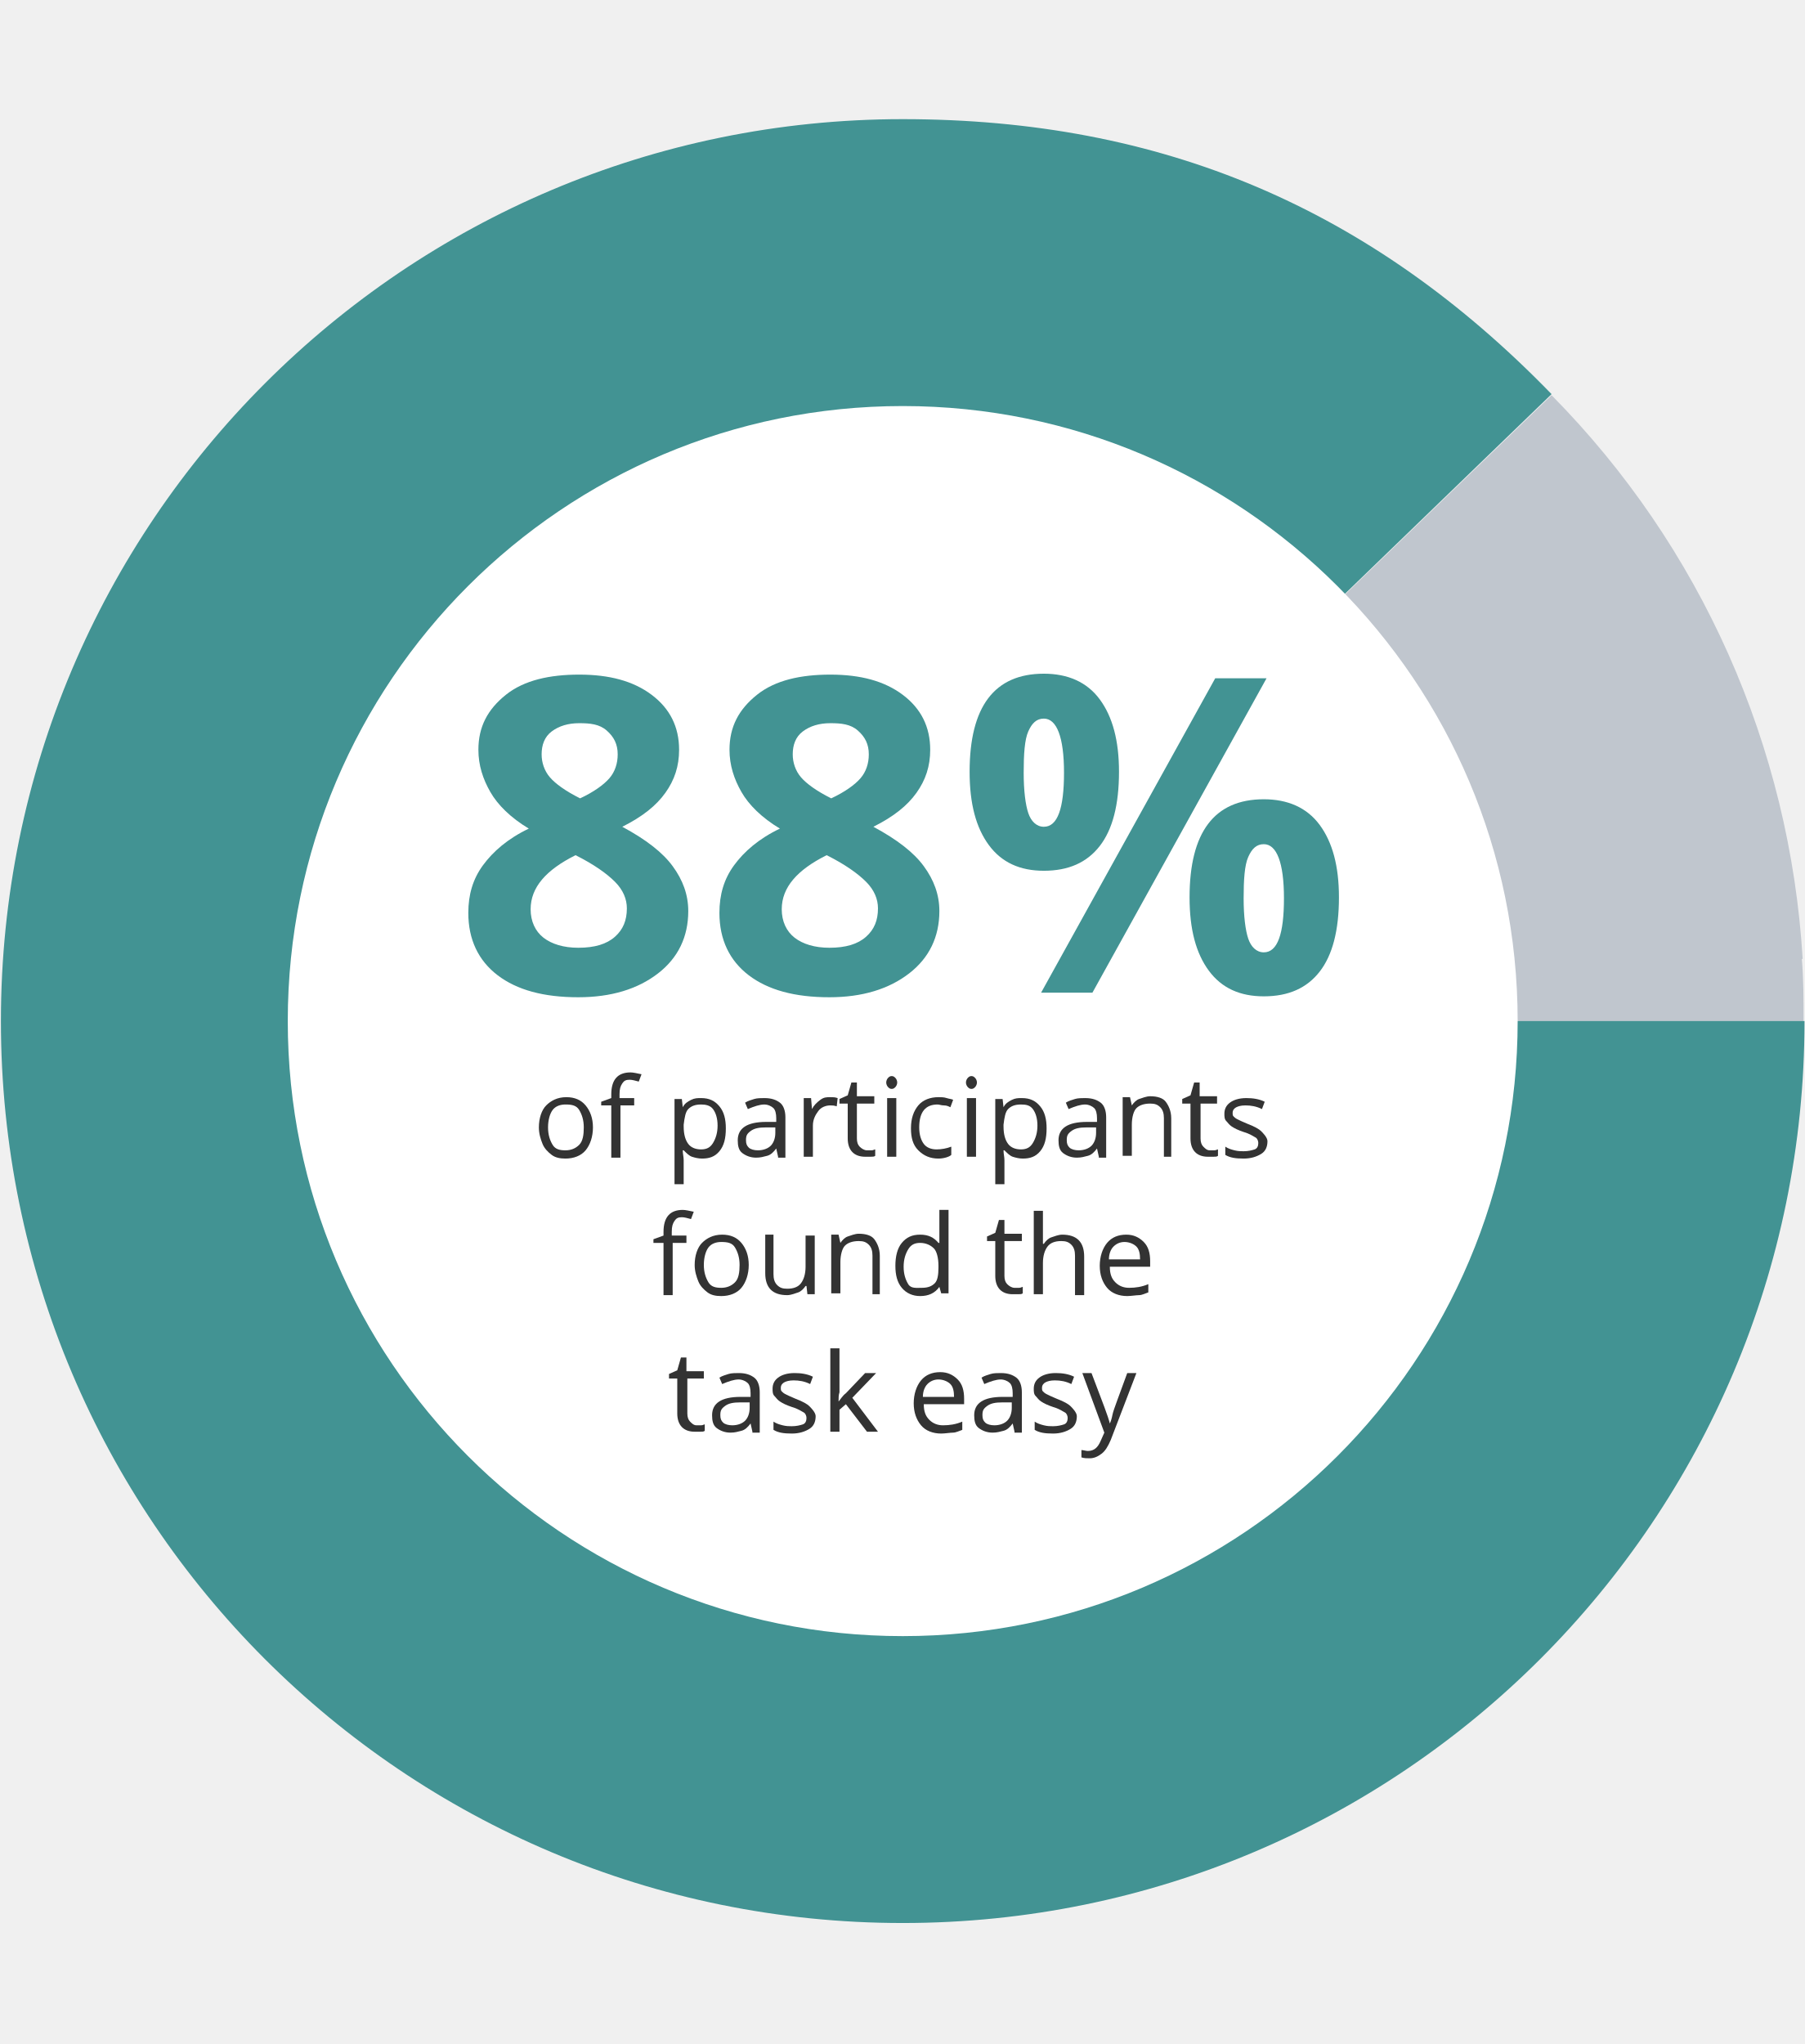
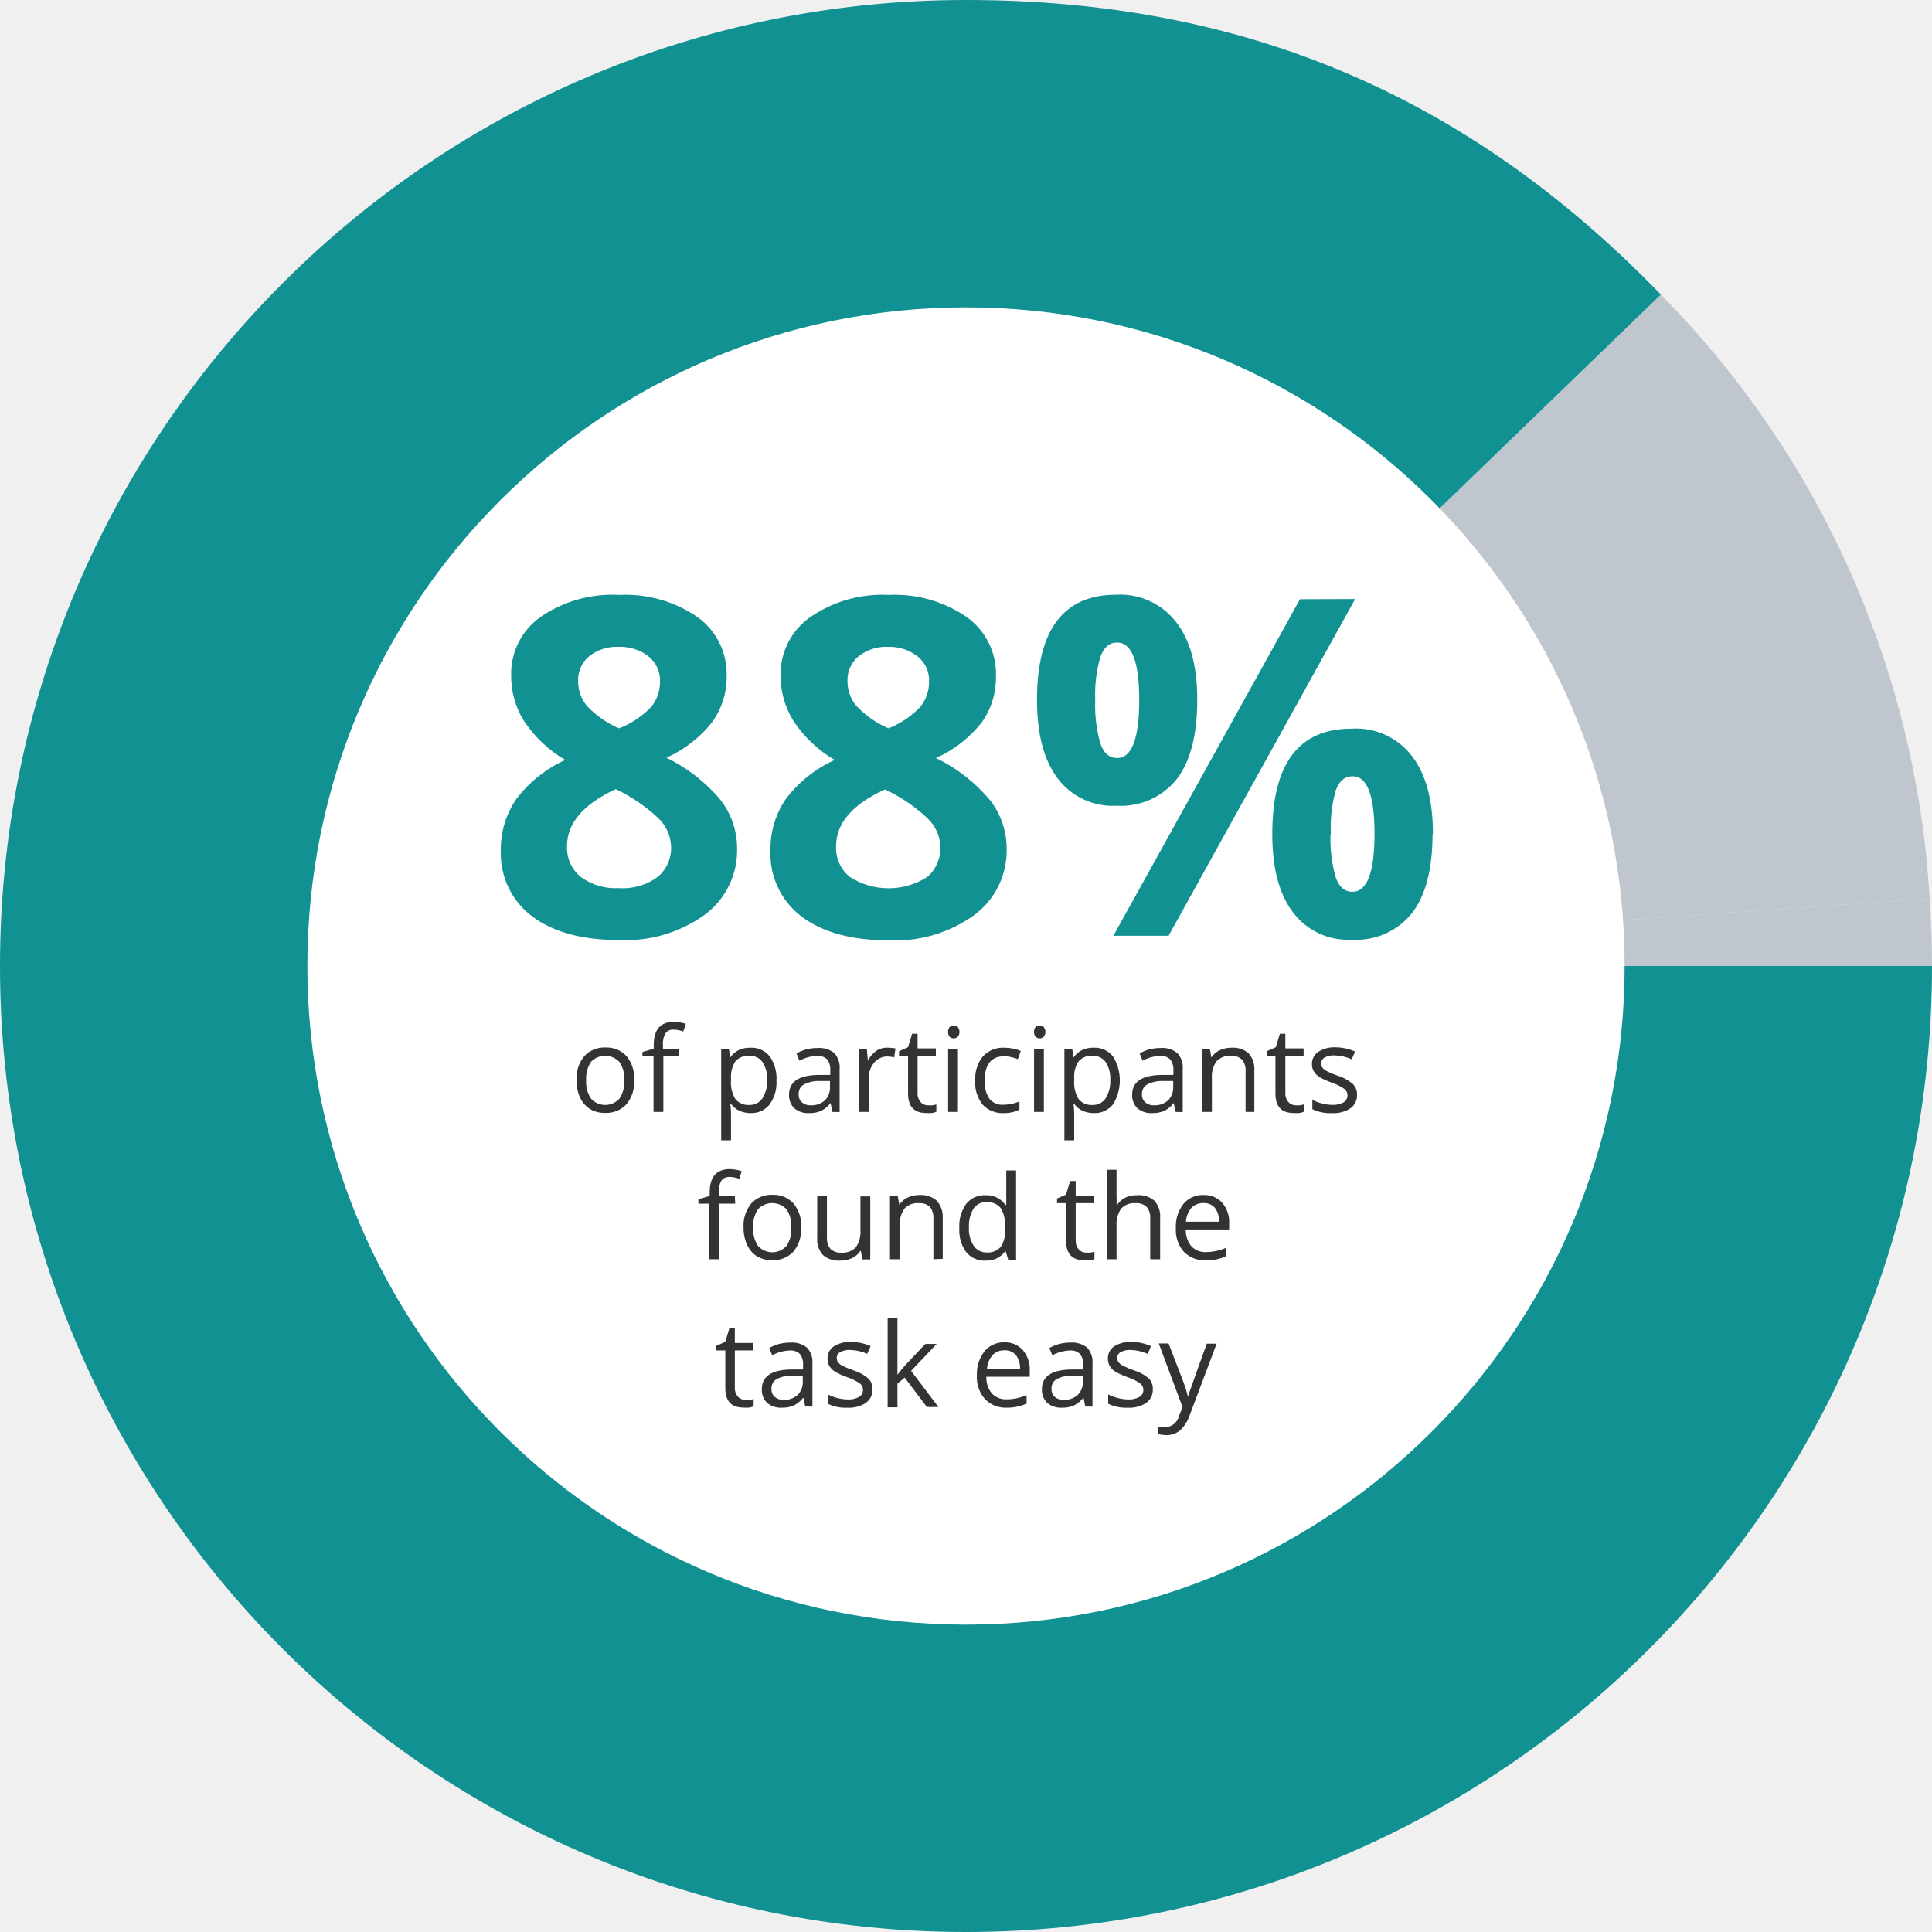
- <svg xmlns="http://www.w3.org/2000/svg" version="1.1" id="Layer_1" x="0px" y="0px" viewBox="0 0 196.9 223" style="enable-background:new 0 0 196.9 223;" xml:space="preserve">
-   <style type="text/css">
- 	.st0{fill:none;}
- 	.st1{fill:#C0C6CE;}
- 	.st2{fill:#429393;}
- 	.st3{fill:#FFFFFF;}
- 	.st4{enable-background:new    ;}
- 	.st5{fill:#333333;}
- </style>
-   <g id="Group_4784" transform="translate(-658 -3466)">
-     <rect id="Rectangle_808" x="658" y="3466" class="st0" width="196.7" height="223" />
-     <g id="Group_4213" transform="translate(2433 2400.816)">
-       <g id="Group_4212">
-         <path id="Path_3917" class="st1" d="M-1676.5,1176.6l98.1-6.9c0.2,2.2,0.2,4.7,0.2,6.9H-1676.5z" />
-       </g>
-     </g>
-     <g id="Group_4214" transform="translate(2433 2400.816)">
-       <path id="Path_3918" class="st1" d="M-1676.5,1176.6l70.8-68.3c16.3,16.5,26,38.3,27.4,61.5L-1676.5,1176.6z" />
-     </g>
-     <path id="Path_3919" class="st2" d="M756.5,3577.4h98.4c0,54.3-44,98.4-98.4,98.4s-98.4-44-98.4-98.4c0-54.3,44-98.4,98.4-98.4   c28.3,0,51.1,9.7,70.8,30L756.5,3577.4z" />
-     <circle id="Ellipse_36" class="st3" cx="756.5" cy="3577.4" r="67.1" />
-     <g class="st4">
-       <path class="st2" d="M721.2,3539.6c3.3,0,5.9,0.7,7.9,2.2s3,3.5,3,6c0,1.8-0.5,3.3-1.5,4.7s-2.5,2.6-4.7,3.7    c2.6,1.4,4.4,2.8,5.5,4.3s1.7,3.1,1.7,4.9c0,2.8-1.1,5.1-3.3,6.8s-5.1,2.6-8.7,2.6c-3.8,0-6.7-0.8-8.8-2.4s-3.2-3.9-3.2-6.8    c0-2,0.5-3.7,1.6-5.2s2.7-2.9,5-4c-2-1.2-3.4-2.6-4.2-4s-1.3-2.9-1.3-4.6c0-2.5,1-4.4,3-6S718,3539.6,721.2,3539.6z M715.9,3565.2    c0,1.3,0.5,2.4,1.4,3.1s2.2,1.1,3.8,1.1c1.8,0,3.1-0.4,4-1.2s1.3-1.8,1.3-3.1c0-1-0.4-2-1.3-2.9s-2.3-1.9-4.3-2.9    C717.6,3560.9,715.9,3562.8,715.9,3565.2z M721.2,3544.9c-1.2,0-2.2,0.3-3,0.9s-1.1,1.5-1.1,2.5c0,0.9,0.3,1.8,0.9,2.5    s1.7,1.5,3.3,2.3c1.5-0.7,2.6-1.5,3.2-2.2s0.9-1.6,0.9-2.6c0-1.1-0.4-1.9-1.2-2.6S722.4,3544.9,721.2,3544.9z" />
-       <path class="st2" d="M748.6,3539.6c3.3,0,5.9,0.7,7.9,2.2s3,3.5,3,6c0,1.8-0.5,3.3-1.5,4.7s-2.5,2.6-4.7,3.7    c2.6,1.4,4.4,2.8,5.5,4.3s1.7,3.1,1.7,4.9c0,2.8-1.1,5.1-3.3,6.8s-5.1,2.6-8.7,2.6c-3.8,0-6.7-0.8-8.8-2.4s-3.2-3.9-3.2-6.8    c0-2,0.5-3.7,1.6-5.2s2.7-2.9,5-4c-2-1.2-3.4-2.6-4.2-4s-1.3-2.9-1.3-4.6c0-2.5,1-4.4,3-6S745.4,3539.6,748.6,3539.6z     M743.3,3565.2c0,1.3,0.5,2.4,1.4,3.1s2.2,1.1,3.8,1.1c1.8,0,3.1-0.4,4-1.2s1.3-1.8,1.3-3.1c0-1-0.4-2-1.3-2.9s-2.3-1.9-4.3-2.9    C745,3560.9,743.3,3562.8,743.3,3565.2z M748.6,3544.9c-1.2,0-2.2,0.3-3,0.9s-1.1,1.5-1.1,2.5c0,0.9,0.3,1.8,0.9,2.5    s1.7,1.5,3.3,2.3c1.5-0.7,2.6-1.5,3.2-2.2s0.9-1.6,0.9-2.6c0-1.1-0.4-1.9-1.2-2.6S749.8,3544.9,748.6,3544.9z" />
-       <path class="st2" d="M780.1,3550.2c0,3.6-0.7,6.3-2.1,8.1s-3.4,2.7-6.1,2.7c-2.6,0-4.6-0.9-6-2.8s-2.1-4.5-2.1-8    c0-7.1,2.7-10.7,8.1-10.7c2.6,0,4.7,0.9,6.1,2.8S780.1,3546.8,780.1,3550.2z M769.7,3550.3c0,2,0.2,3.5,0.5,4.4s0.9,1.5,1.7,1.5    c1.5,0,2.2-2,2.2-5.9c0-3.9-0.8-5.9-2.2-5.9c-0.8,0-1.3,0.5-1.7,1.4S769.7,3548.3,769.7,3550.3z M796.2,3540l-19,34.3h-5.6    l19-34.3H796.2z M804.1,3563.9c0,3.6-0.7,6.3-2.1,8.1s-3.4,2.7-6.1,2.7c-2.6,0-4.6-0.9-6-2.8s-2.1-4.5-2.1-8    c0-7.1,2.7-10.7,8.1-10.7c2.6,0,4.7,0.9,6.1,2.8S804.1,3560.5,804.1,3563.9z M793.7,3564c0,2,0.2,3.5,0.5,4.4s0.9,1.5,1.7,1.5    c1.5,0,2.2-2,2.2-5.9c0-3.9-0.8-5.9-2.2-5.9c-0.8,0-1.3,0.5-1.7,1.4S793.7,3562,793.7,3564z" />
-     </g>
-     <g class="st4">
-       <path class="st5" d="M722.7,3589c0,1-0.3,1.9-0.8,2.5s-1.3,0.9-2.2,0.9c-0.6,0-1.1-0.1-1.5-0.4s-0.8-0.7-1-1.2s-0.4-1.1-0.4-1.8    c0-1,0.3-1.9,0.8-2.4s1.2-0.9,2.2-0.9c0.9,0,1.6,0.3,2.1,0.9S722.7,3588,722.7,3589z M717.8,3589c0,0.8,0.2,1.4,0.5,1.9    s0.8,0.6,1.4,0.6s1.1-0.2,1.5-0.6s0.5-1.1,0.5-1.9c0-0.8-0.2-1.4-0.5-1.9s-0.8-0.6-1.5-0.6c-0.6,0-1.1,0.2-1.4,0.6    S717.8,3588.2,717.8,3589z" />
-       <path class="st5" d="M727.3,3586.6h-1.6v5.7h-1v-5.7h-1.1v-0.4l1.1-0.4v-0.4c0-1.6,0.7-2.4,2.1-2.4c0.3,0,0.7,0.1,1.2,0.2    l-0.3,0.8c-0.4-0.1-0.7-0.2-1-0.2c-0.4,0-0.6,0.1-0.8,0.4s-0.3,0.6-0.3,1.2v0.4h1.6V3586.6z" />
-       <path class="st5" d="M734.6,3592.4c-0.4,0-0.8-0.1-1.1-0.2s-0.6-0.4-0.9-0.7h-0.1c0,0.4,0.1,0.7,0.1,1.1v2.6h-1v-9.3h0.8l0.1,0.9    h0c0.2-0.4,0.5-0.6,0.9-0.8s0.7-0.2,1.1-0.2c0.9,0,1.5,0.3,2,0.9s0.7,1.4,0.7,2.4c0,1.1-0.2,1.9-0.7,2.5    S735.4,3592.4,734.6,3592.4z M734.5,3586.5c-0.7,0-1.1,0.2-1.4,0.5s-0.4,0.9-0.5,1.7v0.2c0,0.9,0.2,1.5,0.5,1.9s0.8,0.6,1.4,0.6    c0.6,0,1-0.2,1.3-0.7s0.5-1.1,0.5-1.9c0-0.8-0.2-1.4-0.5-1.8S735,3586.5,734.5,3586.5z" />
-       <path class="st5" d="M742.9,3592.2l-0.2-0.9h0c-0.3,0.4-0.6,0.7-1,0.8s-0.7,0.2-1.2,0.2c-0.6,0-1.1-0.2-1.5-0.5s-0.5-0.8-0.5-1.4    c0-1.3,1-2,3.1-2l1.1,0v-0.4c0-0.5-0.1-0.9-0.3-1.1s-0.6-0.4-1-0.4c-0.5,0-1.1,0.2-1.8,0.5l-0.3-0.7c0.3-0.2,0.7-0.3,1-0.4    s0.8-0.1,1.1-0.1c0.8,0,1.3,0.2,1.7,0.5s0.6,0.9,0.6,1.6v4.4H742.9z M740.7,3591.5c0.6,0,1.1-0.2,1.4-0.5s0.5-0.8,0.5-1.4v-0.6    l-1,0c-0.8,0-1.3,0.1-1.7,0.4s-0.5,0.5-0.5,1c0,0.4,0.1,0.6,0.3,0.8S740.3,3591.5,740.7,3591.5z" />
-       <path class="st5" d="M748.6,3585.7c0.3,0,0.5,0,0.8,0.1l-0.1,0.9c-0.3-0.1-0.5-0.1-0.7-0.1c-0.5,0-1,0.2-1.3,0.6s-0.6,0.9-0.6,1.6    v3.4h-1v-6.4h0.8l0.1,1.2h0c0.2-0.4,0.5-0.7,0.9-1S748.2,3585.7,748.6,3585.7z" />
-       <path class="st5" d="M752.6,3591.5c0.2,0,0.3,0,0.5,0s0.3-0.1,0.4-0.1v0.7c-0.1,0.1-0.3,0.1-0.5,0.1s-0.4,0-0.6,0    c-1.2,0-1.9-0.7-1.9-2v-3.8h-0.9v-0.5l0.9-0.4l0.4-1.4h0.6v1.5h1.9v0.8h-1.9v3.8c0,0.4,0.1,0.7,0.3,0.9S752.3,3591.5,752.6,3591.5    z" />
-       <path class="st5" d="M754.7,3584.1c0-0.2,0.1-0.4,0.2-0.5s0.2-0.2,0.4-0.2c0.2,0,0.3,0.1,0.4,0.2s0.2,0.3,0.2,0.5    s-0.1,0.4-0.2,0.5s-0.2,0.2-0.4,0.2c-0.2,0-0.3-0.1-0.4-0.2S754.7,3584.3,754.7,3584.1z M755.8,3592.2h-1v-6.4h1V3592.2z" />
-       <path class="st5" d="M760.4,3592.4c-0.9,0-1.6-0.3-2.2-0.9s-0.8-1.4-0.8-2.4c0-1.1,0.3-1.9,0.8-2.5s1.3-0.9,2.2-0.9    c0.3,0,0.6,0,0.9,0.1s0.6,0.1,0.7,0.2l-0.3,0.8c-0.2-0.1-0.4-0.2-0.7-0.2s-0.5-0.1-0.7-0.1c-1.3,0-2,0.8-2,2.5    c0,0.8,0.2,1.4,0.5,1.8s0.8,0.6,1.4,0.6c0.5,0,1.1-0.1,1.6-0.3v0.9C761.6,3592.2,761,3592.4,760.4,3592.4z" />
-       <path class="st5" d="M763.4,3584.1c0-0.2,0.1-0.4,0.2-0.5s0.2-0.2,0.4-0.2c0.2,0,0.3,0.1,0.4,0.2s0.2,0.3,0.2,0.5    s-0.1,0.4-0.2,0.5s-0.2,0.2-0.4,0.2c-0.2,0-0.3-0.1-0.4-0.2S763.4,3584.3,763.4,3584.1z M764.5,3592.2h-1v-6.4h1V3592.2z" />
-       <path class="st5" d="M769.6,3592.4c-0.4,0-0.8-0.1-1.1-0.2s-0.6-0.4-0.9-0.7h-0.1c0,0.4,0.1,0.7,0.1,1.1v2.6h-1v-9.3h0.8l0.1,0.9    h0c0.2-0.4,0.5-0.6,0.9-0.8s0.7-0.2,1.1-0.2c0.9,0,1.5,0.3,2,0.9s0.7,1.4,0.7,2.4c0,1.1-0.2,1.9-0.7,2.5    S770.4,3592.4,769.6,3592.4z M769.4,3586.5c-0.7,0-1.1,0.2-1.4,0.5s-0.4,0.9-0.5,1.7v0.2c0,0.9,0.2,1.5,0.5,1.9s0.8,0.6,1.4,0.6    c0.6,0,1-0.2,1.3-0.7s0.5-1.1,0.5-1.9c0-0.8-0.2-1.4-0.5-1.8S770,3586.5,769.4,3586.5z" />
-       <path class="st5" d="M777.9,3592.2l-0.2-0.9h0c-0.3,0.4-0.6,0.7-1,0.8s-0.7,0.2-1.2,0.2c-0.6,0-1.1-0.2-1.5-0.5s-0.5-0.8-0.5-1.4    c0-1.3,1-2,3.1-2l1.1,0v-0.4c0-0.5-0.1-0.9-0.3-1.1s-0.6-0.4-1-0.4c-0.5,0-1.1,0.2-1.8,0.5l-0.3-0.7c0.3-0.2,0.7-0.3,1-0.4    s0.8-0.1,1.1-0.1c0.8,0,1.3,0.2,1.7,0.5s0.6,0.9,0.6,1.6v4.4H777.9z M775.7,3591.5c0.6,0,1.1-0.2,1.4-0.5s0.5-0.8,0.5-1.4v-0.6    l-1,0c-0.8,0-1.3,0.1-1.7,0.4s-0.5,0.5-0.5,1c0,0.4,0.1,0.6,0.3,0.8S775.3,3591.5,775.7,3591.5z" />
-       <path class="st5" d="M785,3592.2v-4.2c0-0.5-0.1-0.9-0.4-1.2s-0.6-0.4-1.1-0.4c-0.7,0-1.2,0.2-1.5,0.5s-0.5,1-0.5,1.8v3.4h-1v-6.4    h0.8l0.2,0.9h0c0.2-0.3,0.5-0.6,0.8-0.7s0.8-0.3,1.2-0.3c0.8,0,1.4,0.2,1.7,0.6s0.6,1,0.6,1.8v4.2H785z" />
-       <path class="st5" d="M790,3591.5c0.2,0,0.3,0,0.5,0s0.3-0.1,0.4-0.1v0.7c-0.1,0.1-0.3,0.1-0.5,0.1s-0.4,0-0.6,0    c-1.2,0-1.9-0.7-1.9-2v-3.8h-0.9v-0.5l0.9-0.4l0.4-1.4h0.6v1.5h1.9v0.8H789v3.8c0,0.4,0.1,0.7,0.3,0.9S789.7,3591.5,790,3591.5z" />
-       <path class="st5" d="M796.3,3590.5c0,0.6-0.2,1.1-0.7,1.4s-1.1,0.5-1.9,0.5c-0.9,0-1.5-0.1-2-0.4v-0.9c0.3,0.2,0.6,0.3,1,0.4    s0.7,0.1,1,0.1c0.5,0,0.9-0.1,1.2-0.2s0.4-0.4,0.4-0.7c0-0.2-0.1-0.5-0.3-0.6s-0.6-0.4-1.3-0.6c-0.6-0.2-1-0.4-1.3-0.6    s-0.4-0.4-0.6-0.6s-0.2-0.5-0.2-0.8c0-0.5,0.2-0.9,0.6-1.2s1-0.5,1.8-0.5c0.7,0,1.4,0.1,2,0.4l-0.3,0.8c-0.6-0.3-1.2-0.4-1.8-0.4    c-0.5,0-0.8,0.1-1,0.2s-0.4,0.3-0.4,0.6c0,0.2,0,0.3,0.1,0.4s0.2,0.2,0.4,0.3s0.6,0.3,1.1,0.5c0.8,0.3,1.3,0.6,1.5,0.8    S796.3,3590.1,796.3,3590.5z" />
-     </g>
-     <g class="st4">
-       <path class="st5" d="M733,3601.6h-1.6v5.7h-1v-5.7h-1.1v-0.4l1.1-0.4v-0.4c0-1.6,0.7-2.4,2.1-2.4c0.3,0,0.7,0.1,1.2,0.2l-0.3,0.8    c-0.4-0.1-0.7-0.2-1-0.2c-0.4,0-0.6,0.1-0.8,0.4s-0.3,0.6-0.3,1.2v0.4h1.6V3601.6z" />
-       <path class="st5" d="M739.7,3604c0,1-0.3,1.9-0.8,2.5s-1.3,0.9-2.2,0.9c-0.6,0-1.1-0.1-1.5-0.4s-0.8-0.7-1-1.2s-0.4-1.1-0.4-1.8    c0-1,0.3-1.9,0.8-2.4s1.2-0.9,2.2-0.9c0.9,0,1.6,0.3,2.1,0.9S739.7,3603,739.7,3604z M734.8,3604c0,0.8,0.2,1.4,0.5,1.9    s0.8,0.6,1.4,0.6s1.1-0.2,1.5-0.6s0.5-1.1,0.5-1.9c0-0.8-0.2-1.4-0.5-1.9s-0.8-0.6-1.5-0.6c-0.6,0-1.1,0.2-1.4,0.6    S734.8,3603.2,734.8,3604z" />
-       <path class="st5" d="M742.4,3600.8v4.2c0,0.5,0.1,0.9,0.4,1.2s0.6,0.4,1.1,0.4c0.7,0,1.2-0.2,1.5-0.6s0.5-1,0.5-1.8v-3.4h1v6.4    h-0.8l-0.1-0.9h-0.1c-0.2,0.3-0.5,0.6-0.8,0.7s-0.8,0.3-1.2,0.3c-0.8,0-1.4-0.2-1.8-0.6s-0.6-1-0.6-1.8v-4.2H742.4z" />
-       <path class="st5" d="M753.2,3607.2v-4.2c0-0.5-0.1-0.9-0.4-1.2s-0.6-0.4-1.1-0.4c-0.7,0-1.2,0.2-1.5,0.5s-0.5,1-0.5,1.8v3.4h-1    v-6.4h0.8l0.2,0.9h0c0.2-0.3,0.5-0.6,0.8-0.7s0.8-0.3,1.2-0.3c0.8,0,1.4,0.2,1.7,0.6s0.6,1,0.6,1.8v4.2H753.2z" />
-       <path class="st5" d="M760.5,3606.4L760.5,3606.4c-0.5,0.7-1.2,1-2.1,1c-0.8,0-1.5-0.3-2-0.9s-0.7-1.4-0.7-2.4s0.2-1.9,0.7-2.5    s1.1-0.9,2-0.9c0.9,0,1.5,0.3,2,0.9h0.1l0-0.5l0-0.5v-2.6h1v9.1h-0.8L760.5,3606.4z M758.6,3606.5c0.7,0,1.1-0.2,1.4-0.5    s0.4-0.9,0.4-1.7v-0.2c0-0.9-0.2-1.6-0.5-1.9s-0.8-0.6-1.5-0.6c-0.6,0-1,0.2-1.3,0.7s-0.5,1.1-0.5,1.9c0,0.8,0.2,1.4,0.5,1.9    S758,3606.5,758.6,3606.5z" />
-       <path class="st5" d="M768.7,3606.5c0.2,0,0.3,0,0.5,0s0.3-0.1,0.4-0.1v0.7c-0.1,0.1-0.3,0.1-0.5,0.1s-0.4,0-0.6,0    c-1.2,0-1.9-0.7-1.9-2v-3.8h-0.9v-0.5l0.9-0.4l0.4-1.4h0.6v1.5h1.9v0.8h-1.9v3.8c0,0.4,0.1,0.7,0.3,0.9S768.4,3606.5,768.7,3606.5    z" />
-       <path class="st5" d="M775.3,3607.2v-4.2c0-0.5-0.1-0.9-0.4-1.2s-0.6-0.4-1.1-0.4c-0.7,0-1.2,0.2-1.5,0.6s-0.5,1-0.5,1.8v3.4h-1    v-9.1h1v2.8c0,0.3,0,0.6,0,0.8h0.1c0.2-0.3,0.5-0.6,0.8-0.7s0.8-0.3,1.2-0.3c0.8,0,1.4,0.2,1.8,0.6s0.6,1,0.6,1.8v4.2H775.3z" />
-       <path class="st5" d="M781,3607.4c-0.9,0-1.7-0.3-2.2-0.9s-0.8-1.4-0.8-2.4c0-1,0.3-1.9,0.8-2.5s1.2-0.9,2.1-0.9    c0.8,0,1.4,0.3,1.9,0.8s0.7,1.2,0.7,2.1v0.6h-4.4c0,0.8,0.2,1.3,0.6,1.7s0.9,0.6,1.5,0.6c0.7,0,1.4-0.1,2.1-0.4v0.9    c-0.3,0.1-0.7,0.3-1,0.3S781.4,3607.4,781,3607.4z M780.7,3601.5c-0.5,0-0.9,0.2-1.2,0.5s-0.5,0.8-0.5,1.4h3.4    c0-0.6-0.1-1.1-0.4-1.4S781.2,3601.5,780.7,3601.5z" />
-     </g>
-     <g class="st4">
-       <path class="st5" d="M734,3621.5c0.2,0,0.3,0,0.5,0s0.3-0.1,0.4-0.1v0.7c-0.1,0.1-0.3,0.1-0.5,0.1s-0.4,0-0.6,0    c-1.2,0-1.9-0.7-1.9-2v-3.8h-0.9v-0.5l0.9-0.4l0.4-1.4h0.6v1.5h1.9v0.8H733v3.8c0,0.4,0.1,0.7,0.3,0.9S733.7,3621.5,734,3621.5z" />
-       <path class="st5" d="M740.1,3622.2l-0.2-0.9h0c-0.3,0.4-0.6,0.7-1,0.8s-0.7,0.2-1.2,0.2c-0.6,0-1.1-0.2-1.5-0.5s-0.5-0.8-0.5-1.4    c0-1.3,1-2,3.1-2l1.1,0v-0.4c0-0.5-0.1-0.9-0.3-1.1s-0.6-0.4-1-0.4c-0.5,0-1.1,0.2-1.8,0.5l-0.3-0.7c0.3-0.2,0.7-0.3,1-0.4    s0.8-0.1,1.1-0.1c0.8,0,1.3,0.2,1.7,0.5s0.6,0.9,0.6,1.6v4.4H740.1z M737.9,3621.5c0.6,0,1.1-0.2,1.4-0.5s0.5-0.8,0.5-1.4v-0.6    l-1,0c-0.8,0-1.3,0.1-1.7,0.4s-0.5,0.5-0.5,1c0,0.4,0.1,0.6,0.3,0.8S737.5,3621.5,737.9,3621.5z" />
-       <path class="st5" d="M747,3620.5c0,0.6-0.2,1.1-0.7,1.4s-1.1,0.5-1.9,0.5c-0.9,0-1.5-0.1-2-0.4v-0.9c0.3,0.2,0.6,0.3,1,0.4    s0.7,0.1,1,0.1c0.5,0,0.9-0.1,1.2-0.2s0.4-0.4,0.4-0.7c0-0.2-0.1-0.5-0.3-0.6s-0.6-0.4-1.3-0.6c-0.6-0.2-1-0.4-1.3-0.6    s-0.4-0.4-0.6-0.6s-0.2-0.5-0.2-0.8c0-0.5,0.2-0.9,0.6-1.2s1-0.5,1.8-0.5c0.7,0,1.4,0.1,2,0.4l-0.3,0.8c-0.6-0.3-1.2-0.4-1.8-0.4    c-0.5,0-0.8,0.1-1,0.2s-0.4,0.3-0.4,0.6c0,0.2,0,0.3,0.1,0.4s0.2,0.2,0.4,0.3s0.6,0.3,1.1,0.5c0.8,0.3,1.3,0.6,1.5,0.8    S747,3620.1,747,3620.5z" />
-       <path class="st5" d="M749.5,3618.9c0.2-0.2,0.4-0.6,0.8-0.9l2.1-2.2h1.2l-2.6,2.7l2.8,3.7h-1.2l-2.3-3l-0.7,0.6v2.4h-1v-9.1h1v4.8    C749.5,3618.2,749.5,3618.5,749.5,3618.9L749.5,3618.9z" />
-       <path class="st5" d="M760.7,3622.4c-0.9,0-1.7-0.3-2.2-0.9s-0.8-1.4-0.8-2.4c0-1,0.3-1.9,0.8-2.5s1.2-0.9,2.1-0.9    c0.8,0,1.4,0.3,1.9,0.8s0.7,1.2,0.7,2.1v0.6h-4.4c0,0.8,0.2,1.3,0.6,1.7s0.9,0.6,1.5,0.6c0.7,0,1.4-0.1,2.1-0.4v0.9    c-0.3,0.1-0.7,0.3-1,0.3S761.1,3622.4,760.7,3622.4z M760.4,3616.5c-0.5,0-0.9,0.2-1.2,0.5s-0.5,0.8-0.5,1.4h3.4    c0-0.6-0.1-1.1-0.4-1.4S760.9,3616.5,760.4,3616.5z" />
-       <path class="st5" d="M768.7,3622.2l-0.2-0.9h0c-0.3,0.4-0.6,0.7-1,0.8s-0.7,0.2-1.2,0.2c-0.6,0-1.1-0.2-1.5-0.5s-0.5-0.8-0.5-1.4    c0-1.3,1-2,3.1-2l1.1,0v-0.4c0-0.5-0.1-0.9-0.3-1.1s-0.6-0.4-1-0.4c-0.5,0-1.1,0.2-1.8,0.5l-0.3-0.7c0.3-0.2,0.7-0.3,1-0.4    s0.8-0.1,1.1-0.1c0.8,0,1.3,0.2,1.7,0.5s0.6,0.9,0.6,1.6v4.4H768.7z M766.5,3621.5c0.6,0,1.1-0.2,1.4-0.5s0.5-0.8,0.5-1.4v-0.6    l-1,0c-0.8,0-1.3,0.1-1.7,0.4s-0.5,0.5-0.5,1c0,0.4,0.1,0.6,0.3,0.8S766.1,3621.5,766.5,3621.5z" />
-       <path class="st5" d="M775.5,3620.5c0,0.6-0.2,1.1-0.7,1.4s-1.1,0.5-1.9,0.5c-0.9,0-1.5-0.1-2-0.4v-0.9c0.3,0.2,0.6,0.3,1,0.4    s0.7,0.1,1,0.1c0.5,0,0.9-0.1,1.2-0.2s0.4-0.4,0.4-0.7c0-0.2-0.1-0.5-0.3-0.6s-0.6-0.4-1.3-0.6c-0.6-0.2-1-0.4-1.3-0.6    s-0.4-0.4-0.6-0.6s-0.2-0.5-0.2-0.8c0-0.5,0.2-0.9,0.6-1.2s1-0.5,1.8-0.5c0.7,0,1.4,0.1,2,0.4l-0.3,0.8c-0.6-0.3-1.2-0.4-1.8-0.4    c-0.5,0-0.8,0.1-1,0.2s-0.4,0.3-0.4,0.6c0,0.2,0,0.3,0.1,0.4s0.2,0.2,0.4,0.3s0.6,0.3,1.1,0.5c0.8,0.3,1.3,0.6,1.5,0.8    S775.5,3620.1,775.5,3620.5z" />
-       <path class="st5" d="M776.1,3615.8h1l1.4,3.7c0.3,0.8,0.5,1.4,0.6,1.8h0c0.1-0.2,0.2-0.5,0.3-1s0.7-2,1.6-4.5h1l-2.8,7.3    c-0.3,0.7-0.6,1.2-1,1.5s-0.8,0.5-1.3,0.5c-0.3,0-0.6,0-0.9-0.1v-0.8c0.2,0,0.5,0.1,0.7,0.1c0.7,0,1.1-0.4,1.4-1.1l0.4-0.9    L776.1,3615.8z" />
+ <svg xmlns="http://www.w3.org/2000/svg" viewBox="0 0 196.74 196.74">
+   <defs>
+     <style>.cls-1{fill:#c0c6ce;}.cls-2{fill:#119191;}.cls-3{fill:#fff;}.cls-4{fill:#333;}</style>
+   </defs>
+   <g id="Layer_2" data-name="Layer 2">
+     <g id="Layer_2-2" data-name="Layer 2">
+       <path class="cls-1" d="M98.37,98.37l98.13-6.86c.15,2.17.24,4.69.24,6.86Z" />
+       <path class="cls-1" d="M98.37,98.37,169.13,30A95.33,95.33,0,0,1,196.5,91.51Z" />
+       <path class="cls-2" d="M98.37,98.37h98.37A98.37,98.37,0,1,1,98.37,0c28.25,0,51.14,9.71,70.76,30Z" />
+       <circle class="cls-3" cx="98.37" cy="98.37" r="67.07" />
+       <path class="cls-2" d="M63.09,60.58A12.92,12.92,0,0,1,71,62.82a7.11,7.11,0,0,1,3,6,7.9,7.9,0,0,1-1.45,4.68,12.35,12.35,0,0,1-4.69,3.66,16.64,16.64,0,0,1,5.52,4.31,8,8,0,0,1,1.68,4.91,8.15,8.15,0,0,1-3.31,6.78,13.78,13.78,0,0,1-8.69,2.57q-5.62,0-8.84-2.39A8,8,0,0,1,51,86.59a9,9,0,0,1,1.56-5.2,13,13,0,0,1,5-4,12.8,12.8,0,0,1-4.22-4,8.68,8.68,0,0,1-1.29-4.62,7.1,7.1,0,0,1,3-5.95A12.92,12.92,0,0,1,63.09,60.58ZM57.74,86.17a3.8,3.8,0,0,0,1.41,3.14A6,6,0,0,0,63,90.44a6,6,0,0,0,4-1.16,3.85,3.85,0,0,0,1.34-3.06A4.18,4.18,0,0,0,67,83.28a17,17,0,0,0-4.3-2.92Q57.74,82.66,57.74,86.17ZM63,65.87a4.54,4.54,0,0,0-3,.95,3.15,3.15,0,0,0-1.13,2.55,3.93,3.93,0,0,0,.9,2.52,9.9,9.9,0,0,0,3.27,2.28A9.18,9.18,0,0,0,66.3,72a4,4,0,0,0,.91-2.6A3.11,3.11,0,0,0,66,66.81,4.68,4.68,0,0,0,63,65.87Z" />
+       <path class="cls-2" d="M90.49,60.58a12.92,12.92,0,0,1,7.93,2.24,7.11,7.11,0,0,1,3,6A7.9,7.9,0,0,1,100,73.53a12.35,12.35,0,0,1-4.69,3.66,16.64,16.64,0,0,1,5.52,4.31,8,8,0,0,1,1.68,4.91,8.18,8.18,0,0,1-3.31,6.78,13.78,13.78,0,0,1-8.69,2.57q-5.62,0-8.84-2.39a8,8,0,0,1-3.21-6.78A9,9,0,0,1,80,81.39a12.91,12.91,0,0,1,5-4,12.8,12.8,0,0,1-4.22-4,8.68,8.68,0,0,1-1.29-4.62,7.1,7.1,0,0,1,3.05-5.95A12.92,12.92,0,0,1,90.49,60.58ZM85.14,86.17a3.8,3.8,0,0,0,1.41,3.14,7.33,7.33,0,0,0,7.87,0,3.88,3.88,0,0,0,1.34-3.06,4.15,4.15,0,0,0-1.33-2.94,16.67,16.67,0,0,0-4.3-2.92C86.81,81.89,85.14,83.83,85.14,86.17Zm5.3-20.3a4.52,4.52,0,0,0-3,.95,3.15,3.15,0,0,0-1.14,2.55,3.89,3.89,0,0,0,.91,2.52,9.9,9.9,0,0,0,3.27,2.28A9.18,9.18,0,0,0,93.7,72a4,4,0,0,0,.91-2.6,3.11,3.11,0,0,0-1.17-2.56A4.68,4.68,0,0,0,90.44,65.87Z" />
+       <path class="cls-2" d="M121.92,71.24q0,5.39-2.09,8.1a7.27,7.27,0,0,1-6.12,2.71,7,7,0,0,1-6-2.78q-2.11-2.77-2.11-8,0-10.71,8.08-10.71a7.19,7.19,0,0,1,6.08,2.78Q121.92,66.08,121.92,71.24Zm-10.39.05a14,14,0,0,0,.53,4.44c.35,1,.92,1.46,1.7,1.46,1.5,0,2.25-2,2.25-5.9s-.75-5.86-2.25-5.86c-.78,0-1.35.48-1.7,1.44A13.76,13.76,0,0,0,111.53,71.29ZM138,61,119,95.29h-5.62l19-34.27Zm7.88,23.91q0,5.37-2.09,8.07a7.24,7.24,0,0,1-6.12,2.71,7,7,0,0,1-6-2.78q-2.12-2.78-2.11-8,0-10.71,8.08-10.71A7.17,7.17,0,0,1,143.79,77Q145.92,79.77,145.92,84.93Zm-10.39,0a14,14,0,0,0,.53,4.44c.35,1,.92,1.46,1.7,1.46q2.25,0,2.25-5.9t-2.25-5.86c-.78,0-1.35.48-1.7,1.44A13.76,13.76,0,0,0,135.53,85Z" />
+       <path class="cls-4" d="M64.58,110a3.54,3.54,0,0,1-.79,2.45,2.79,2.79,0,0,1-2.19.88,2.91,2.91,0,0,1-1.53-.4,2.78,2.78,0,0,1-1-1.16,4.11,4.11,0,0,1-.36-1.77,3.51,3.51,0,0,1,.79-2.45,2.78,2.78,0,0,1,2.17-.88,2.73,2.73,0,0,1,2.15.9A3.54,3.54,0,0,1,64.58,110Zm-4.89,0a3,3,0,0,0,.49,1.87,1.94,1.94,0,0,0,2.9,0,3,3,0,0,0,.49-1.87,3,3,0,0,0-.49-1.86,2,2,0,0,0-2.91,0A3.05,3.05,0,0,0,59.69,110Z" />
+       <path class="cls-4" d="M69.18,107.57H67.55v5.66h-1v-5.66H65.42v-.44l1.15-.35v-.36q0-2.37,2.07-2.37a4.21,4.21,0,0,1,1.2.21l-.26.78a3,3,0,0,0-1-.19.94.94,0,0,0-.81.37,2,2,0,0,0-.26,1.18v.41h1.63Z" />
+       <path class="cls-4" d="M76.46,113.35a2.88,2.88,0,0,1-1.15-.23,2.28,2.28,0,0,1-.87-.71h-.07a8,8,0,0,1,.07,1.06v2.65h-1v-9.31h.79l.13.88h0a2.22,2.22,0,0,1,.87-.76,2.66,2.66,0,0,1,1.15-.24,2.38,2.38,0,0,1,2,.88,3.86,3.86,0,0,1,.69,2.45,3.8,3.8,0,0,1-.7,2.45A2.37,2.37,0,0,1,76.46,113.35Zm-.14-5.83a1.72,1.72,0,0,0-1.43.55,2.82,2.82,0,0,0-.45,1.73V110a3.21,3.21,0,0,0,.45,1.93,1.73,1.73,0,0,0,1.45.59,1.5,1.5,0,0,0,1.3-.68,3.16,3.16,0,0,0,.48-1.86,3,3,0,0,0-.48-1.84A1.53,1.53,0,0,0,76.32,107.52Z" />
+       <path class="cls-4" d="M84.77,113.23l-.19-.91h0a2.81,2.81,0,0,1-1,.82,2.92,2.92,0,0,1-1.19.21,2.15,2.15,0,0,1-1.5-.49,1.81,1.81,0,0,1-.54-1.4c0-1.3,1-2,3.11-2l1.09,0V109a1.66,1.66,0,0,0-.32-1.12,1.35,1.35,0,0,0-1-.36,4.22,4.22,0,0,0-1.82.49l-.3-.74a4.51,4.51,0,0,1,1-.41,4.45,4.45,0,0,1,1.14-.14,2.45,2.45,0,0,1,1.7.51,2.11,2.11,0,0,1,.55,1.63v4.38Zm-2.2-.68a2,2,0,0,0,1.43-.5,1.83,1.83,0,0,0,.52-1.39v-.58l-1,0a3.41,3.41,0,0,0-1.68.36,1.08,1.08,0,0,0-.51,1,1,1,0,0,0,.32.8A1.28,1.28,0,0,0,82.57,112.55Z" />
+       <path class="cls-4" d="M90.43,106.69a4.28,4.28,0,0,1,.76.07l-.13.91a3.27,3.27,0,0,0-.7-.09,1.73,1.73,0,0,0-1.34.63,2.31,2.31,0,0,0-.55,1.58v3.44h-1v-6.42h.8l.11,1.19h0a2.82,2.82,0,0,1,.86-1A2,2,0,0,1,90.43,106.69Z" />
+       <path class="cls-4" d="M94.47,112.55a2.74,2.74,0,0,0,.5,0l.38-.08v.74a1.41,1.41,0,0,1-.47.13,3.86,3.86,0,0,1-.55,0c-1.24,0-1.86-.65-1.86-2v-3.82h-.92v-.47l.92-.41.41-1.37h.56v1.49H95.3v.76H93.44v3.78a1.33,1.33,0,0,0,.27.89A1,1,0,0,0,94.47,112.55Z" />
+       <path class="cls-4" d="M96.55,105.07a.66.66,0,0,1,.16-.49.59.59,0,0,1,.41-.15.61.61,0,0,1,.41.15.79.79,0,0,1,0,1,.57.57,0,0,1-.41.16.56.56,0,0,1-.41-.16A.66.66,0,0,1,96.55,105.07Zm1,8.16h-1v-6.42h1Z" />
+       <path class="cls-4" d="M102.23,113.35a2.75,2.75,0,0,1-2.16-.86,3.52,3.52,0,0,1-.76-2.43,3.64,3.64,0,0,1,.78-2.49,2.8,2.8,0,0,1,2.21-.88,4.8,4.8,0,0,1,.92.1,3.27,3.27,0,0,1,.73.24l-.3.82a5.81,5.81,0,0,0-.7-.21,3,3,0,0,0-.68-.08q-2,0-2,2.49a3,3,0,0,0,.47,1.82,1.67,1.67,0,0,0,1.42.63,4.39,4.39,0,0,0,1.65-.34V113A3.55,3.55,0,0,1,102.23,113.35Z" />
+       <path class="cls-4" d="M105.3,105.07a.66.66,0,0,1,.16-.49.59.59,0,0,1,.41-.15.61.61,0,0,1,.41.15.79.79,0,0,1,0,1,.57.57,0,0,1-.41.16.56.56,0,0,1-.41-.16A.66.66,0,0,1,105.3,105.07Zm1,8.16h-1v-6.42h1Z" />
+       <path class="cls-4" d="M111.4,113.35a2.8,2.8,0,0,1-1.14-.23,2.14,2.14,0,0,1-.87-.71h-.07a10.09,10.09,0,0,1,.07,1.06v2.65h-1v-9.31h.8l.13.88h0a2.22,2.22,0,0,1,.87-.76,2.58,2.58,0,0,1,1.14-.24,2.38,2.38,0,0,1,2,.88,4.61,4.61,0,0,1,0,4.9A2.36,2.36,0,0,1,111.4,113.35Zm-.14-5.83a1.7,1.7,0,0,0-1.42.55,2.76,2.76,0,0,0-.45,1.73V110a3.21,3.21,0,0,0,.45,1.93,1.71,1.71,0,0,0,1.45.59,1.51,1.51,0,0,0,1.3-.68,3.24,3.24,0,0,0,.47-1.86,3.1,3.1,0,0,0-.47-1.84A1.56,1.56,0,0,0,111.26,107.52Z" />
+       <path class="cls-4" d="M119.72,113.23l-.2-.91h0a2.81,2.81,0,0,1-1,.82,3,3,0,0,1-1.19.21,2.14,2.14,0,0,1-1.5-.49,1.81,1.81,0,0,1-.54-1.4c0-1.3,1-2,3.11-2l1.09,0V109a1.61,1.61,0,0,0-.33-1.12,1.32,1.32,0,0,0-1-.36,4.18,4.18,0,0,0-1.81.49l-.3-.74a4.18,4.18,0,0,1,1-.41,4.37,4.37,0,0,1,1.13-.14,2.43,2.43,0,0,1,1.7.51,2.11,2.11,0,0,1,.56,1.63v4.38Zm-2.2-.68a2,2,0,0,0,1.43-.5,1.86,1.86,0,0,0,.52-1.39v-.58l-1,0a3.36,3.36,0,0,0-1.67.36,1.08,1.08,0,0,0-.51,1,1,1,0,0,0,.32.8A1.28,1.28,0,0,0,117.52,112.55Z" />
+       <path class="cls-4" d="M126.84,113.23v-4.15a1.66,1.66,0,0,0-.36-1.17,1.45,1.45,0,0,0-1.12-.39,1.85,1.85,0,0,0-1.48.55,2.74,2.74,0,0,0-.47,1.79v3.37h-1v-6.42h.79l.16.88h0a2,2,0,0,1,.84-.74,2.78,2.78,0,0,1,1.2-.26,2.44,2.44,0,0,1,1.74.56,2.4,2.4,0,0,1,.59,1.79v4.19Z" />
+       <path class="cls-4" d="M131.88,112.55a2.74,2.74,0,0,0,.5,0,3.43,3.43,0,0,0,.38-.08v.74a1.41,1.41,0,0,1-.47.13,3.86,3.86,0,0,1-.55,0c-1.24,0-1.86-.65-1.86-2v-3.82H129v-.47l.92-.41.41-1.37h.56v1.49h1.86v.76h-1.86v3.78a1.28,1.28,0,0,0,.28.89A1,1,0,0,0,131.88,112.55Z" />
+       <path class="cls-4" d="M138.19,111.48a1.61,1.61,0,0,1-.67,1.38,3.11,3.11,0,0,1-1.88.49,4.08,4.08,0,0,1-2-.4V112a4.69,4.69,0,0,0,1,.37,4.24,4.24,0,0,0,1,.14,2.26,2.26,0,0,0,1.17-.25.83.83,0,0,0,.08-1.38,4.84,4.84,0,0,0-1.27-.63,7.27,7.27,0,0,1-1.27-.58,1.78,1.78,0,0,1-.56-.57,1.39,1.39,0,0,1-.19-.75,1.45,1.45,0,0,1,.64-1.24,3,3,0,0,1,1.75-.46,5,5,0,0,1,2,.43l-.34.79a4.61,4.61,0,0,0-1.76-.4,1.94,1.94,0,0,0-1,.22.67.67,0,0,0-.35.59.7.7,0,0,0,.13.44,1.33,1.33,0,0,0,.43.35,8.3,8.3,0,0,0,1.12.47,4.18,4.18,0,0,1,1.54.84A1.48,1.48,0,0,1,138.19,111.48Z" />
+       <path class="cls-4" d="M74.87,122.57H73.24v5.66h-1v-5.66H71.12v-.44l1.15-.35v-.36c0-1.58.69-2.37,2.06-2.37a4.21,4.21,0,0,1,1.2.21l-.25.78a3,3,0,0,0-1-.19,1,1,0,0,0-.82.37,2.1,2.1,0,0,0-.26,1.18v.41h1.63Z" />
+       <path class="cls-4" d="M81.59,125a3.59,3.59,0,0,1-.79,2.45,2.79,2.79,0,0,1-2.19.88,2.91,2.91,0,0,1-1.53-.4,2.71,2.71,0,0,1-1-1.16,4.11,4.11,0,0,1-.36-1.77,3.55,3.55,0,0,1,.78-2.45,2.8,2.8,0,0,1,2.18-.88,2.71,2.71,0,0,1,2.14.9A3.54,3.54,0,0,1,81.59,125Zm-4.89,0a3,3,0,0,0,.49,1.87,1.94,1.94,0,0,0,2.9,0,3,3,0,0,0,.49-1.87,3,3,0,0,0-.49-1.86,2,2,0,0,0-2.91,0A3.05,3.05,0,0,0,76.7,125Z" />
+       <path class="cls-4" d="M84.21,121.81V126a1.72,1.72,0,0,0,.35,1.17,1.47,1.47,0,0,0,1.12.39,1.85,1.85,0,0,0,1.48-.55,2.8,2.8,0,0,0,.46-1.8v-3.38h1v6.42h-.81l-.14-.86H87.6a2,2,0,0,1-.83.73,2.76,2.76,0,0,1-1.21.25,2.44,2.44,0,0,1-1.75-.56,2.36,2.36,0,0,1-.59-1.78v-4.2Z" />
+       <path class="cls-4" d="M95.05,128.23v-4.15a1.7,1.7,0,0,0-.35-1.17,1.47,1.47,0,0,0-1.12-.39,1.82,1.82,0,0,0-1.48.55,2.74,2.74,0,0,0-.47,1.79v3.37h-1v-6.42h.79l.16.88h0a2,2,0,0,1,.84-.74,2.78,2.78,0,0,1,1.2-.26,2.45,2.45,0,0,1,1.75.56A2.4,2.4,0,0,1,96,124v4.19Z" />
+       <path class="cls-4" d="M102.39,127.37h0a2.29,2.29,0,0,1-2,1,2.39,2.39,0,0,1-2-.86,3.78,3.78,0,0,1-.7-2.45,3.86,3.86,0,0,1,.7-2.47,2.39,2.39,0,0,1,2-.88,2.33,2.33,0,0,1,2,1h.08l0-.46,0-.45v-2.61h1v9.11h-.79Zm-1.94.17a1.74,1.74,0,0,0,1.44-.55,2.71,2.71,0,0,0,.45-1.74V125a3.25,3.25,0,0,0-.45-2,1.72,1.72,0,0,0-1.45-.58,1.49,1.49,0,0,0-1.31.66,3.35,3.35,0,0,0-.46,1.88,3.11,3.11,0,0,0,.46,1.86A1.52,1.52,0,0,0,100.45,127.54Z" />
+       <path class="cls-4" d="M110.57,127.55a2.74,2.74,0,0,0,.5,0l.38-.08v.74a1.41,1.41,0,0,1-.47.13,3.86,3.86,0,0,1-.55,0c-1.24,0-1.87-.65-1.87-2v-3.82h-.92v-.47l.92-.41.41-1.37h.57v1.49h1.86v.76h-1.86v3.78a1.33,1.33,0,0,0,.27.89A1,1,0,0,0,110.57,127.55Z" />
+       <path class="cls-4" d="M117.13,128.23v-4.15a1.66,1.66,0,0,0-.36-1.17,1.45,1.45,0,0,0-1.12-.39,1.82,1.82,0,0,0-1.48.55,2.81,2.81,0,0,0-.47,1.81v3.35h-1v-9.11h1v2.76a6.3,6.3,0,0,1,0,.82h.06a2,2,0,0,1,.81-.73,2.65,2.65,0,0,1,1.21-.26,2.44,2.44,0,0,1,1.77.56,2.35,2.35,0,0,1,.59,1.77v4.19Z" />
+       <path class="cls-4" d="M122.81,128.35a3,3,0,0,1-2.25-.87,3.33,3.33,0,0,1-.82-2.4,3.72,3.72,0,0,1,.76-2.47,2.55,2.55,0,0,1,2.06-.92,2.43,2.43,0,0,1,1.91.8,3,3,0,0,1,.7,2.09v.62h-4.42a2.54,2.54,0,0,0,.57,1.71,1.94,1.94,0,0,0,1.52.59,5.1,5.1,0,0,0,2-.43v.86a4.58,4.58,0,0,1-1,.32A5.13,5.13,0,0,1,122.81,128.35Zm-.26-5.84a1.62,1.62,0,0,0-1.24.5,2.35,2.35,0,0,0-.54,1.4h3.36a2.14,2.14,0,0,0-.41-1.41A1.45,1.45,0,0,0,122.55,122.51Z" />
+       <path class="cls-4" d="M75.86,142.55a2.67,2.67,0,0,0,.5,0,3.43,3.43,0,0,0,.38-.08v.74a1.34,1.34,0,0,1-.46.13,4,4,0,0,1-.56,0c-1.24,0-1.86-.65-1.86-2v-3.82h-.92v-.47l.92-.41.41-1.37h.56v1.49H76.7v.76H74.83v3.78a1.28,1.28,0,0,0,.28.89A1,1,0,0,0,75.86,142.55Z" />
+       <path class="cls-4" d="M82,143.23l-.19-.91h0a2.88,2.88,0,0,1-1,.82,3,3,0,0,1-1.2.21,2.13,2.13,0,0,1-1.49-.49,1.81,1.81,0,0,1-.54-1.4c0-1.3,1-2,3.11-2l1.09,0V139a1.61,1.61,0,0,0-.33-1.12,1.34,1.34,0,0,0-1-.36,4.25,4.25,0,0,0-1.82.49l-.29-.74a4.18,4.18,0,0,1,1-.41,4.32,4.32,0,0,1,1.13-.14,2.43,2.43,0,0,1,1.7.51,2.11,2.11,0,0,1,.56,1.63v4.38Zm-2.19-.68a2,2,0,0,0,1.42-.5,1.83,1.83,0,0,0,.52-1.39v-.58l-1,0a3.36,3.36,0,0,0-1.67.36,1.09,1.09,0,0,0-.52,1,1,1,0,0,0,.32.8A1.31,1.31,0,0,0,79.78,142.55Z" />
+       <path class="cls-4" d="M88.84,141.48a1.59,1.59,0,0,1-.67,1.38,3.08,3.08,0,0,1-1.87.49,4.05,4.05,0,0,1-2-.4V142a4.69,4.69,0,0,0,1,.37,4.1,4.1,0,0,0,1,.14,2.21,2.21,0,0,0,1.17-.25.78.78,0,0,0,.41-.74.79.79,0,0,0-.32-.64,5,5,0,0,0-1.27-.63,6.93,6.93,0,0,1-1.27-.58,1.82,1.82,0,0,1-.57-.57,1.49,1.49,0,0,1-.18-.75,1.42,1.42,0,0,1,.64-1.24,3,3,0,0,1,1.75-.46,5,5,0,0,1,2,.43l-.35.79a4.56,4.56,0,0,0-1.75-.4,1.94,1.94,0,0,0-1,.22.65.65,0,0,0-.35.59.7.7,0,0,0,.13.44,1.28,1.28,0,0,0,.42.35,8.61,8.61,0,0,0,1.13.47,4.27,4.27,0,0,1,1.54.84A1.47,1.47,0,0,1,88.84,141.48Z" />
+       <path class="cls-4" d="M91.39,140a10.46,10.46,0,0,1,.76-.94l2.08-2.2h1.15l-2.6,2.74,2.78,3.68H94.39l-2.27-3-.73.63v2.4h-1v-9.11h1V139c0,.21,0,.55,0,1Z" />
+       <path class="cls-4" d="M102.55,143.35a2.92,2.92,0,0,1-2.24-.87,3.33,3.33,0,0,1-.83-2.4,3.73,3.73,0,0,1,.77-2.47,2.53,2.53,0,0,1,2-.92,2.42,2.42,0,0,1,1.91.8,3,3,0,0,1,.7,2.09v.62h-4.42a2.54,2.54,0,0,0,.57,1.71,2,2,0,0,0,1.53.59,5.17,5.17,0,0,0,2-.43v.86a4.65,4.65,0,0,1-1,.32A5,5,0,0,1,102.55,143.35Zm-.26-5.84a1.58,1.58,0,0,0-1.23.5,2.35,2.35,0,0,0-.55,1.4h3.36a2.14,2.14,0,0,0-.41-1.41A1.42,1.42,0,0,0,102.29,137.51Z" />
+       <path class="cls-4" d="M110.52,143.23l-.19-.91h0a2.81,2.81,0,0,1-1,.82,2.92,2.92,0,0,1-1.19.21,2.15,2.15,0,0,1-1.5-.49,1.81,1.81,0,0,1-.54-1.4c0-1.3,1-2,3.11-2l1.09,0V139a1.66,1.66,0,0,0-.32-1.12,1.35,1.35,0,0,0-1-.36,4.22,4.22,0,0,0-1.82.49l-.3-.74a4.51,4.51,0,0,1,1-.41,4.45,4.45,0,0,1,1.14-.14,2.45,2.45,0,0,1,1.7.51,2.11,2.11,0,0,1,.55,1.63v4.38Zm-2.2-.68a2,2,0,0,0,1.43-.5,1.83,1.83,0,0,0,.52-1.39v-.58l-1,0a3.41,3.41,0,0,0-1.68.36,1.08,1.08,0,0,0-.51,1,1,1,0,0,0,.32.8A1.28,1.28,0,0,0,108.32,142.55Z" />
+       <path class="cls-4" d="M117.39,141.48a1.59,1.59,0,0,1-.67,1.38,3.08,3.08,0,0,1-1.87.49,4.1,4.1,0,0,1-2-.4V142a4.58,4.58,0,0,0,1,.37,4.1,4.1,0,0,0,1,.14,2.21,2.21,0,0,0,1.17-.25.8.8,0,0,0,.41-.74.82.82,0,0,0-.32-.64,5,5,0,0,0-1.27-.63,7.46,7.46,0,0,1-1.28-.58,1.78,1.78,0,0,1-.56-.57,1.49,1.49,0,0,1-.18-.75,1.44,1.44,0,0,1,.63-1.24,3,3,0,0,1,1.76-.46,5,5,0,0,1,2,.43l-.34.79a4.6,4.6,0,0,0-1.75-.4,2,2,0,0,0-1,.22.67.67,0,0,0-.35.59.76.76,0,0,0,.13.44,1.33,1.33,0,0,0,.43.35,8.3,8.3,0,0,0,1.12.47,4.24,4.24,0,0,1,1.55.84A1.47,1.47,0,0,1,117.39,141.48Z" />
+       <path class="cls-4" d="M118,136.81h1l1.41,3.66a13.12,13.12,0,0,1,.57,1.81h0c0-.2.16-.54.32-1s.69-2,1.59-4.45h1l-2.75,7.31a3.71,3.71,0,0,1-1,1.54,2.08,2.08,0,0,1-1.35.46,4.4,4.4,0,0,1-.88-.1v-.78a4,4,0,0,0,.72.07,1.48,1.48,0,0,0,1.43-1.13l.36-.91Z" />
    </g>
  </g>
</svg>
